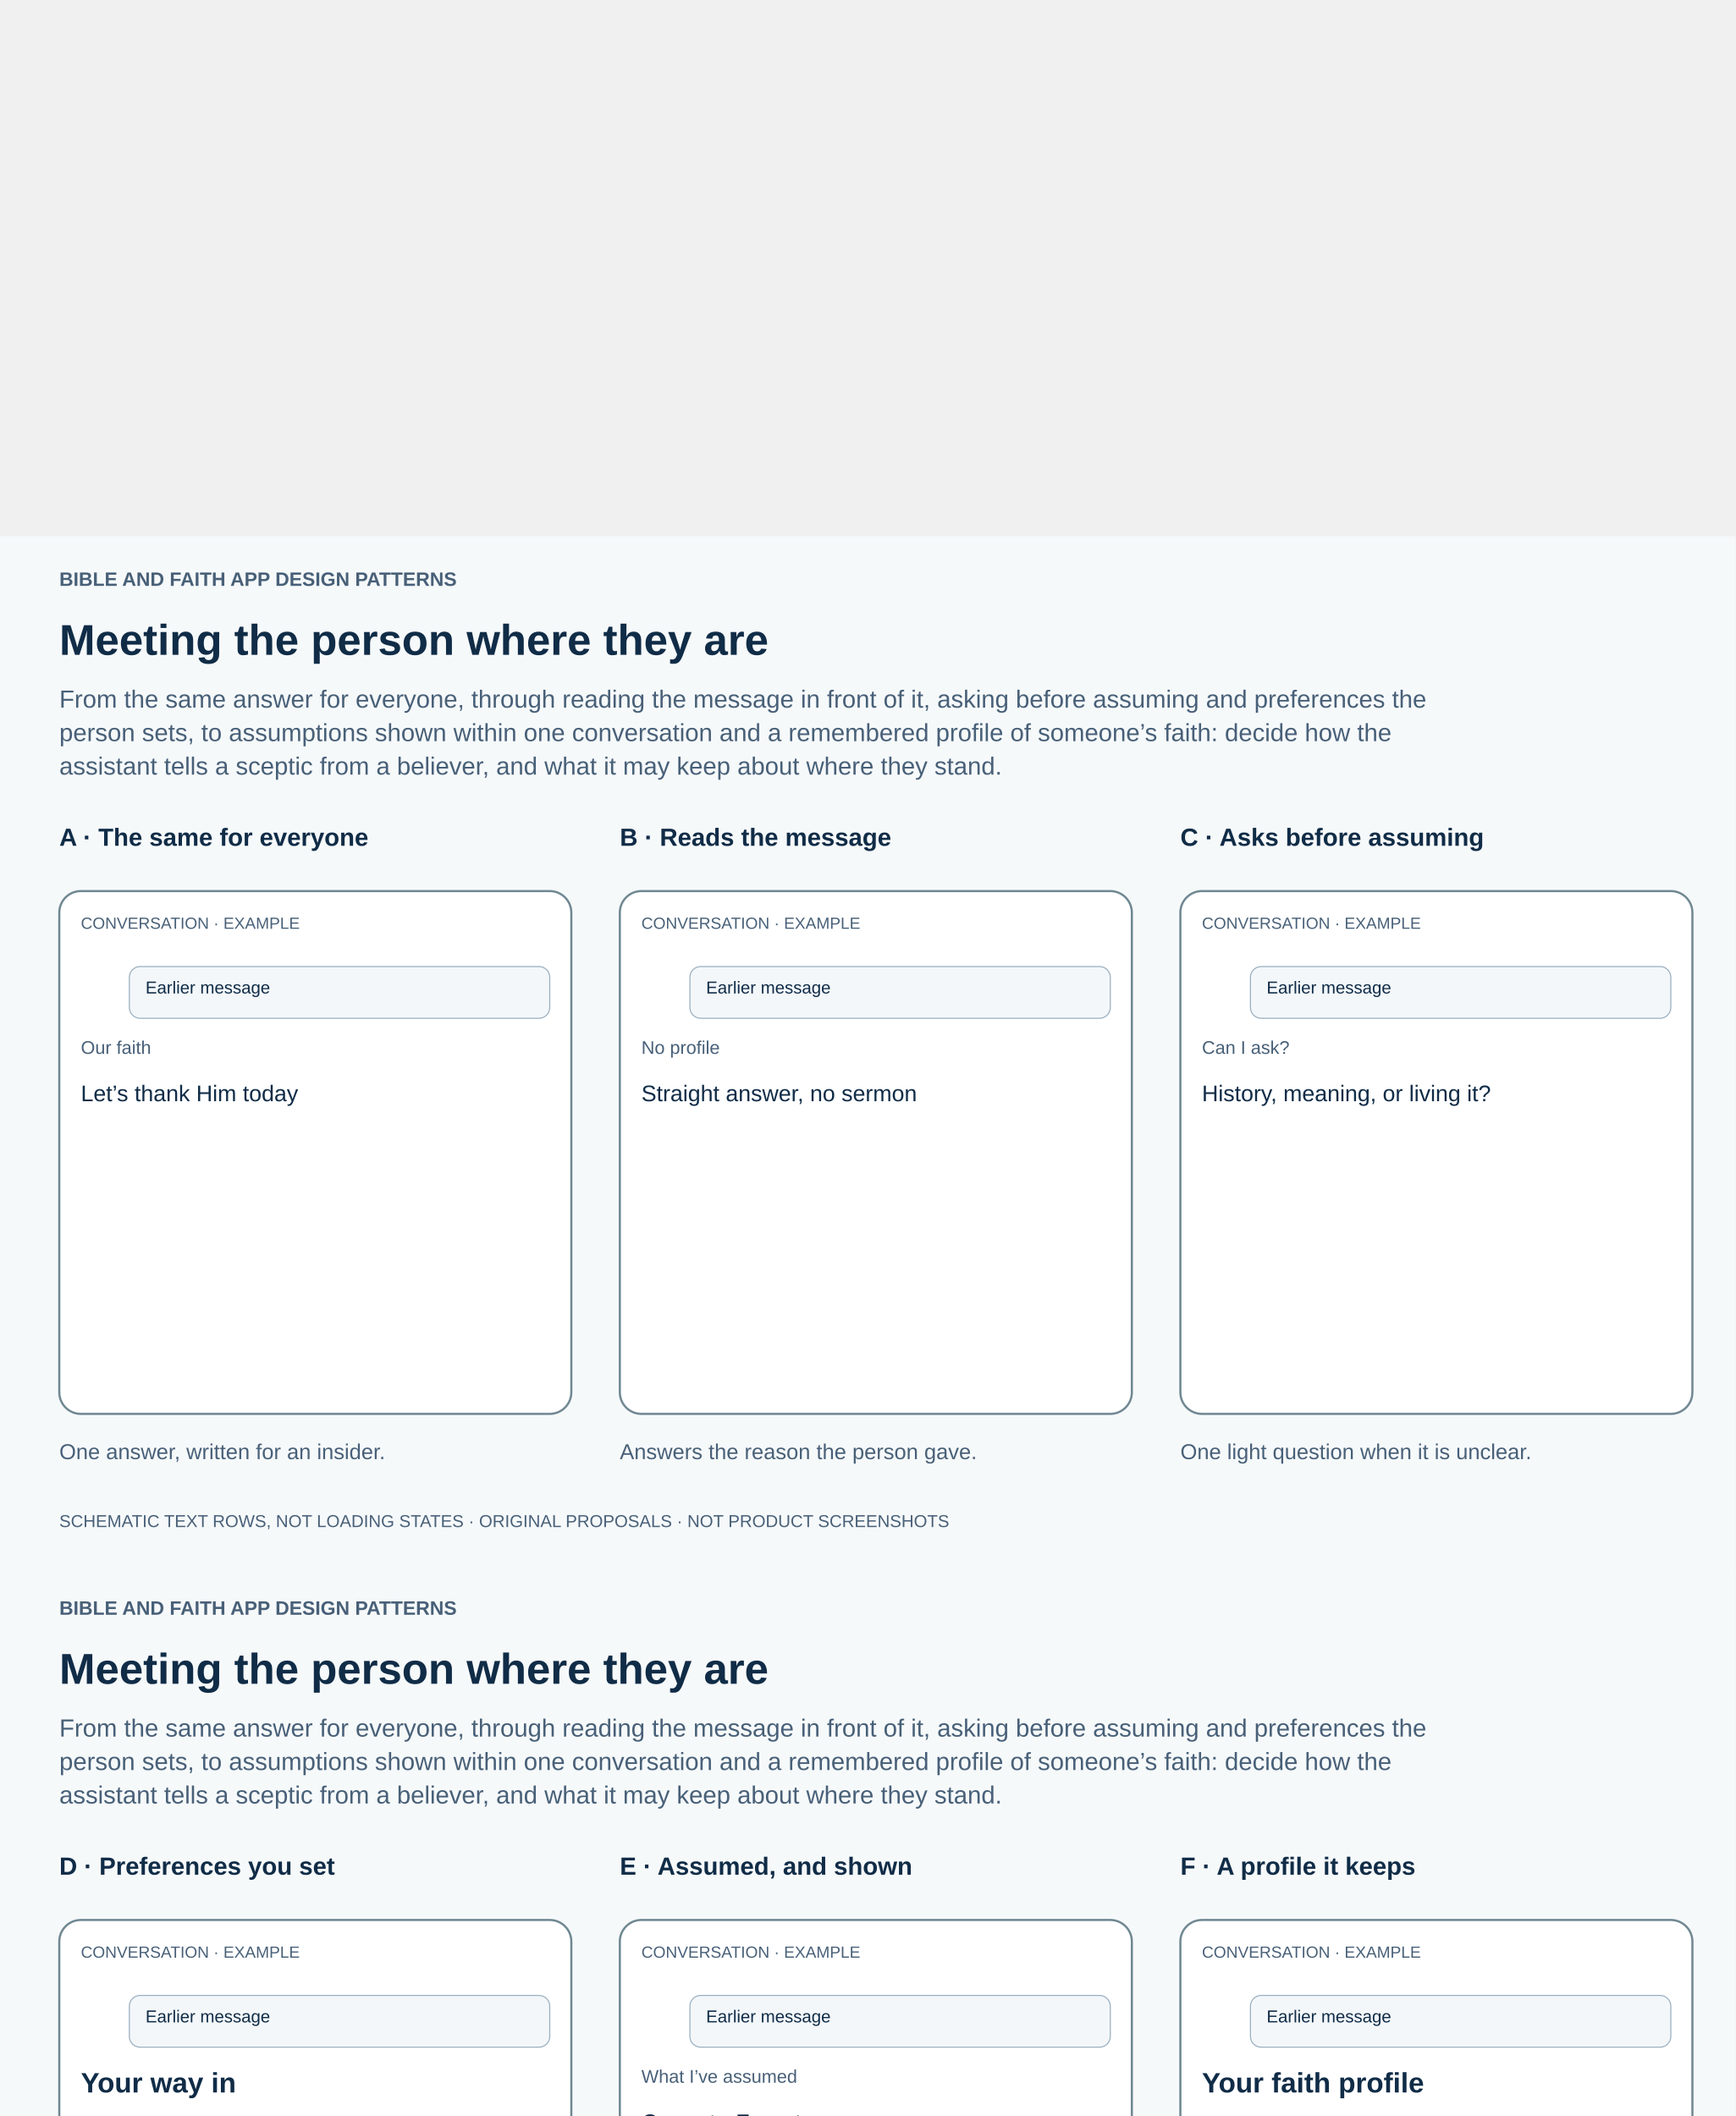
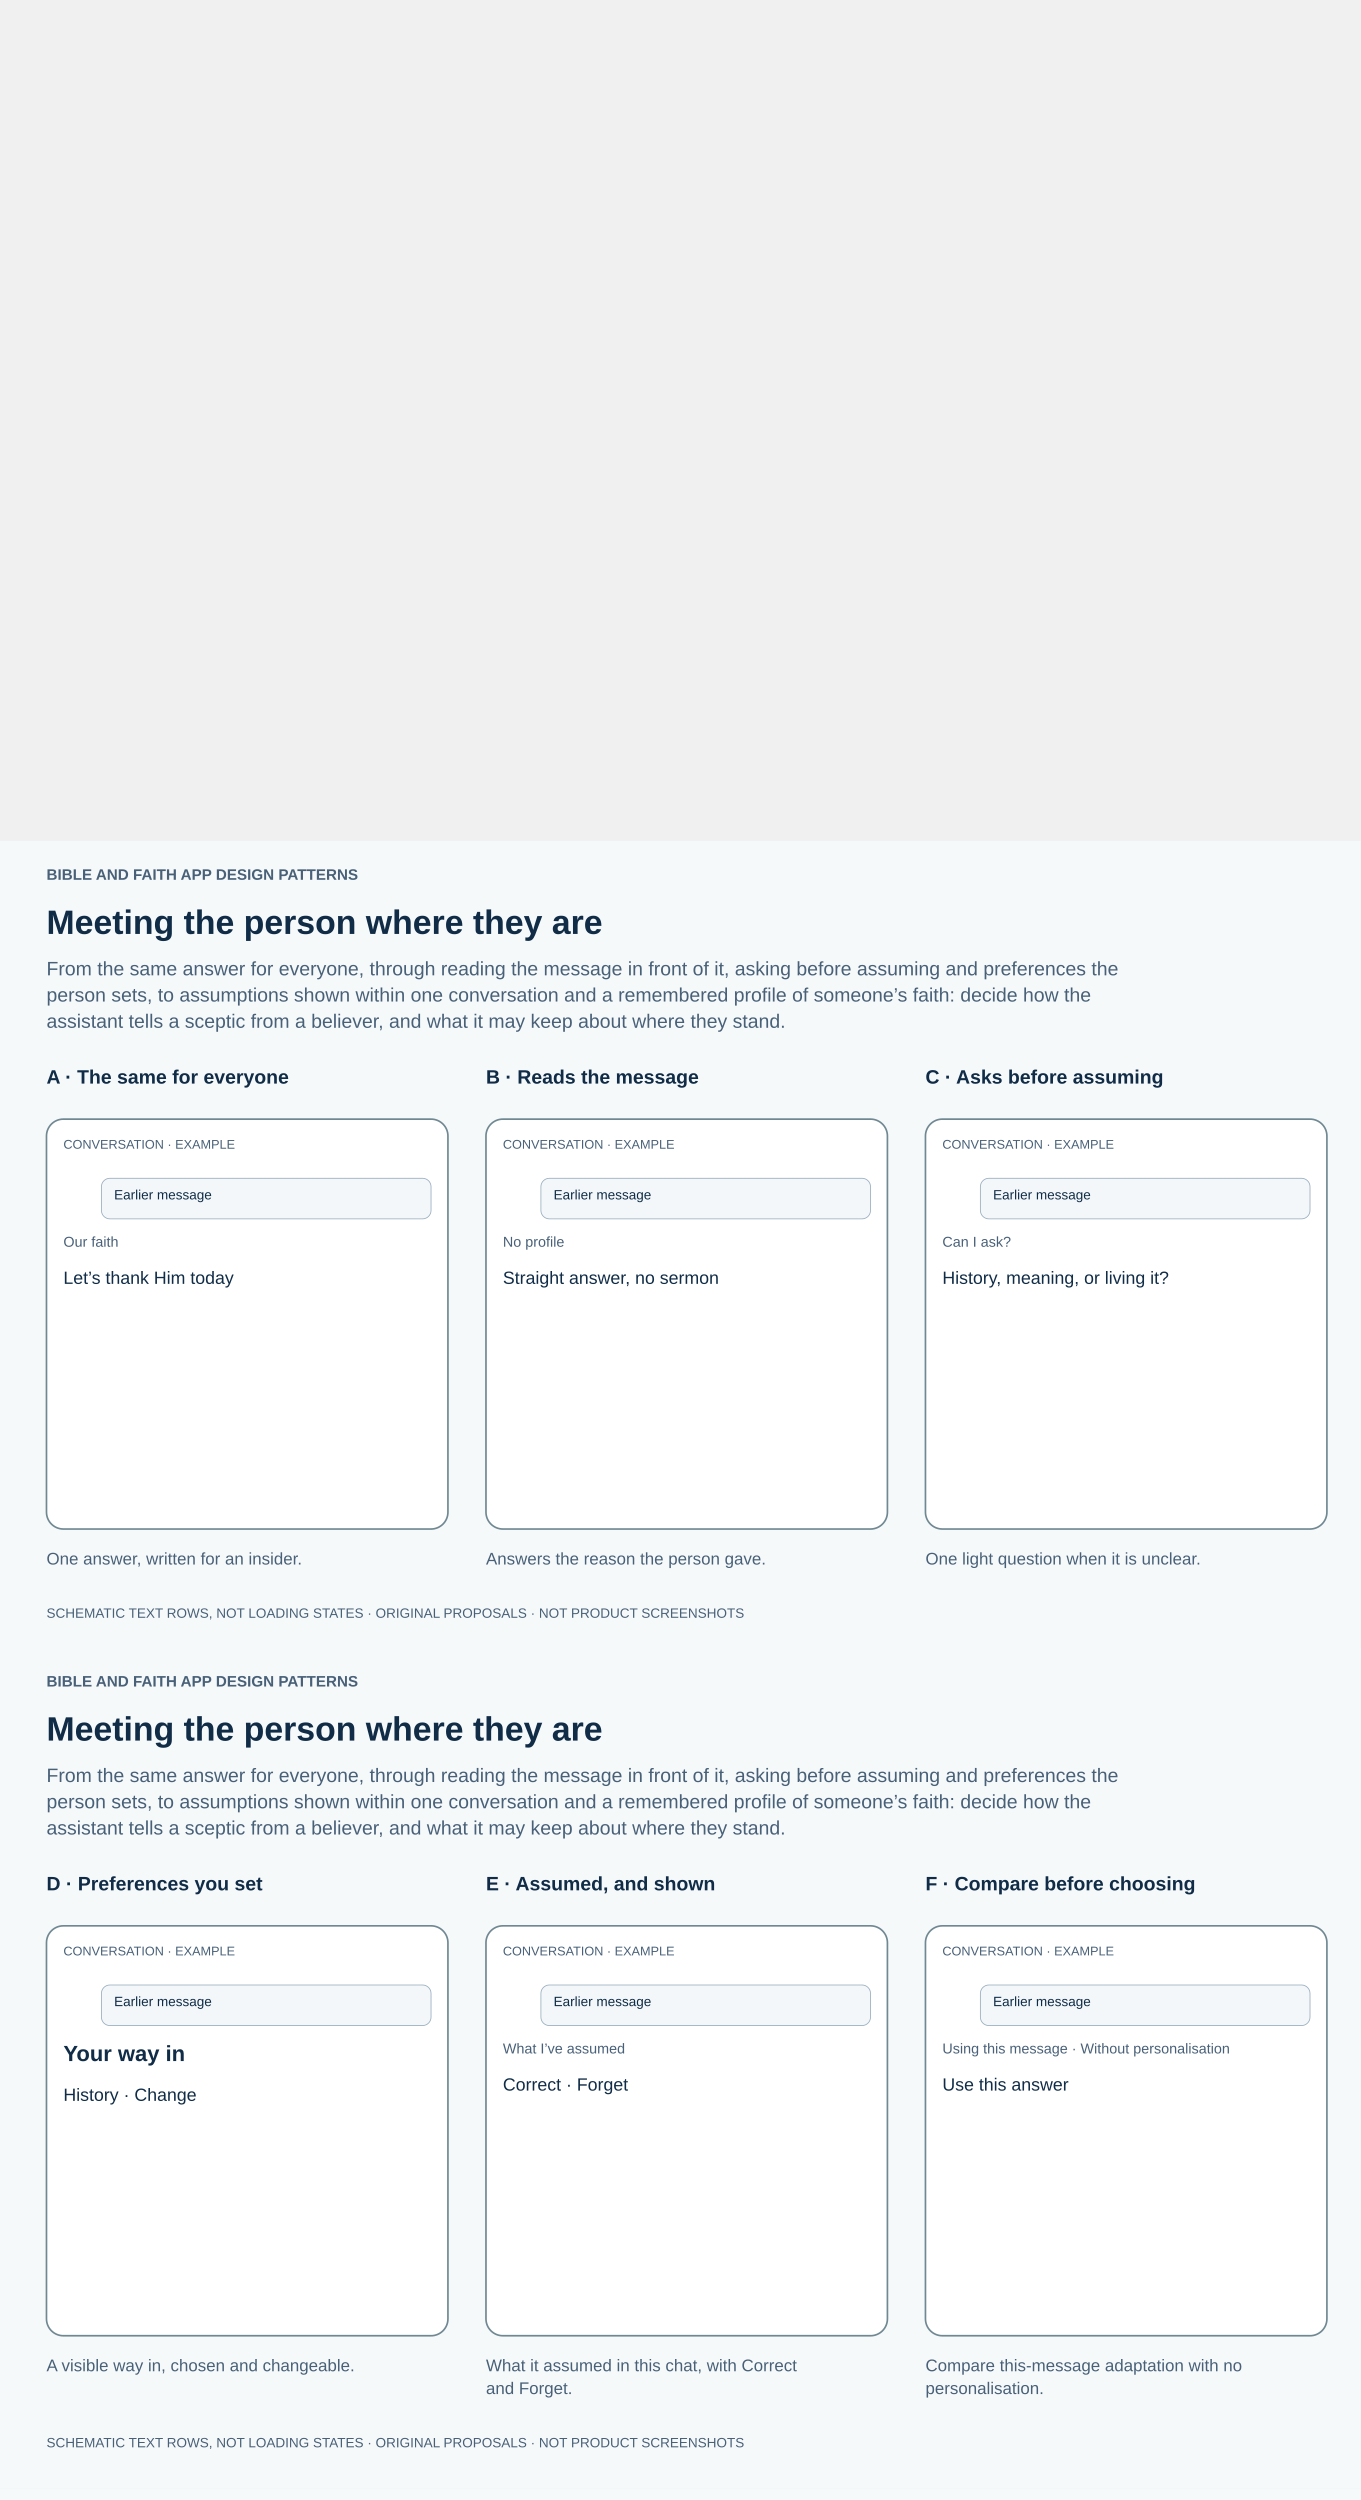
- <svg xmlns="http://www.w3.org/2000/svg" viewBox="0 0 1610 1963" role="img" aria-label="Meeting the person where they are" data-illustration-theme="light">
+ <svg xmlns="http://www.w3.org/2000/svg" viewBox="0 0 1610 2958" role="img" aria-label="Meeting the person where they are" data-illustration-theme="light">
  <svg y="0" viewBox="0 0 1610 968" role="img" aria-labelledby="title-0 desc-0">
    <rect width="1610" height="968" fill="#f6f9fa" />
    <g font-family="Arial, sans-serif">
      <text x="55" y="46" font-size="18" fill="#486078" font-weight="700">BIBLE AND FAITH APP DESIGN PATTERNS</text>
      <text x="55" y="110" font-size="40" fill="#102c47" font-weight="700">Meeting the person where they are</text>
      <text x="55" y="159.0" font-size="23" fill="#486078">From the same answer for everyone, through reading the message in front of it, asking before assuming and preferences the</text>
      <text x="55" y="190.05" font-size="23" fill="#486078">person sets, to assumptions shown within one conversation and a remembered profile of someone’s faith: decide how the</text>
      <text x="55" y="221.1" font-size="23" fill="#486078">assistant tells a sceptic from a believer, and what it may keep about where they stand.</text>
      <rect x="55" y="329.15" width="475" height="485.0" rx="20" fill="#ffffff" stroke="#708892" stroke-width="2" />
      <text x="55" y="287.15" font-size="23" fill="#102c47" font-weight="700">A · The same for everyone</text>
      <text x="75" y="364.15" font-size="15" fill="#486078">CONVERSATION · EXAMPLE</text>
      <rect x="120" y="399.15" width="390" height="48" rx="10" fill="#f3f7fa" stroke="#9aafbf" />
      <text x="135" y="424.15" font-size="16" fill="#102c47">Earlier message</text>
      <text x="75" y="480.15" font-size="17" fill="#486078">Our faith</text>
      <text x="75" y="524.1" font-size="21" fill="#102c47">Let’s thank Him today</text>
      <rect x="575" y="329.15" width="475" height="485.0" rx="20" fill="#ffffff" stroke="#708892" stroke-width="2" />
      <text x="575" y="287.15" font-size="23" fill="#102c47" font-weight="700">B · Reads the message</text>
      <text x="595" y="364.15" font-size="15" fill="#486078">CONVERSATION · EXAMPLE</text>
      <rect x="640" y="399.15" width="390" height="48" rx="10" fill="#f3f7fa" stroke="#9aafbf" />
      <text x="655" y="424.15" font-size="16" fill="#102c47">Earlier message</text>
      <text x="595" y="480.15" font-size="17" fill="#486078">No profile</text>
      <text x="595" y="524.1" font-size="21" fill="#102c47">Straight answer, no sermon</text>
      <rect x="1095" y="329.15" width="475" height="485.0" rx="20" fill="#ffffff" stroke="#708892" stroke-width="2" />
      <text x="1095" y="287.15" font-size="23" fill="#102c47" font-weight="700">C · Asks before assuming</text>
      <text x="1115" y="364.15" font-size="15" fill="#486078">CONVERSATION · EXAMPLE</text>
      <rect x="1160" y="399.15" width="390" height="48" rx="10" fill="#f3f7fa" stroke="#9aafbf" />
      <text x="1175" y="424.15" font-size="16" fill="#102c47">Earlier message</text>
      <text x="1115" y="480.15" font-size="17" fill="#486078">Can I ask?</text>
      <text x="1115" y="524.1" font-size="21" fill="#102c47">History, meaning, or living it?</text>
      <text x="55" y="856.15" font-size="20" fill="#486078">One answer, written for an insider.</text>
      <text x="575" y="856.15" font-size="20" fill="#486078">Answers the reason the person gave.</text>
      <text x="1095" y="856.15" font-size="20" fill="#486078">One light question when it is unclear.</text>
      <text x="55" y="919.15" font-size="16" fill="#486078">SCHEMATIC TEXT ROWS, NOT LOADING STATES · ORIGINAL PROPOSALS · NOT PRODUCT SCREENSHOTS</text>
    </g>
  </svg>
  <svg y="968" viewBox="0 0 1610 995" role="img" aria-labelledby="title-3 desc-3">
    <rect width="1610" height="995" fill="#f6f9fa" />
    <g font-family="Arial, sans-serif">
      <text x="55" y="46" font-size="18" fill="#486078" font-weight="700">BIBLE AND FAITH APP DESIGN PATTERNS</text>
      <text x="55" y="110" font-size="40" fill="#102c47" font-weight="700">Meeting the person where they are</text>
      <text x="55" y="159.0" font-size="23" fill="#486078">From the same answer for everyone, through reading the message in front of it, asking before assuming and preferences the</text>
      <text x="55" y="190.05" font-size="23" fill="#486078">person sets, to assumptions shown within one conversation and a remembered profile of someone’s faith: decide how the</text>
      <text x="55" y="221.1" font-size="23" fill="#486078">assistant tells a sceptic from a believer, and what it may keep about where they stand.</text>
      <rect x="55" y="329.15" width="475" height="485.0" rx="20" fill="#ffffff" stroke="#708892" stroke-width="2" />
      <text x="55" y="287.15" font-size="23" fill="#102c47" font-weight="700">D · Preferences you set</text>
      <text x="75" y="364.15" font-size="15" fill="#486078">CONVERSATION · EXAMPLE</text>
      <rect x="120" y="399.15" width="390" height="48" rx="10" fill="#f3f7fa" stroke="#9aafbf" />
      <text x="135" y="424.15" font-size="16" fill="#102c47">Earlier message</text>
      <text x="75" y="489.15" font-size="26" fill="#102c47" font-weight="700">Your way in</text>
      <text x="75" y="536.25" font-size="21" fill="#102c47">History · Change</text>
      <rect x="575" y="329.15" width="475" height="485.0" rx="20" fill="#ffffff" stroke="#708892" stroke-width="2" />
      <text x="575" y="287.15" font-size="23" fill="#102c47" font-weight="700">E · Assumed, and shown</text>
      <text x="595" y="364.15" font-size="15" fill="#486078">CONVERSATION · EXAMPLE</text>
      <rect x="640" y="399.15" width="390" height="48" rx="10" fill="#f3f7fa" stroke="#9aafbf" />
      <text x="655" y="424.15" font-size="16" fill="#102c47">Earlier message</text>
      <text x="595" y="480.15" font-size="17" fill="#486078">What I’ve assumed</text>
      <text x="595" y="524.1" font-size="21" fill="#102c47">Correct · Forget</text>
      <rect x="1095" y="329.15" width="475" height="485.0" rx="20" fill="#ffffff" stroke="#708892" stroke-width="2" />
-       <text x="1095" y="287.15" font-size="23" fill="#102c47" font-weight="700">F · A profile it keeps</text>
+       <text x="1095" y="287.15" font-size="23" fill="#102c47" font-weight="700">F · Compare before choosing</text>
      <text x="1115" y="364.15" font-size="15" fill="#486078">CONVERSATION · EXAMPLE</text>
      <rect x="1160" y="399.15" width="390" height="48" rx="10" fill="#f3f7fa" stroke="#9aafbf" />
      <text x="1175" y="424.15" font-size="16" fill="#102c47">Earlier message</text>
-       <text x="1115" y="489.15" font-size="26" fill="#102c47" font-weight="700">Your faith profile</text>
-       <text x="1115" y="536.25" font-size="21" fill="#102c47">Stage: seeker</text>
+       <text x="1115" y="480.15" font-size="17" fill="#486078">Using this message · Without personalisation</text>
+       <text x="1115" y="524.1" font-size="21" fill="#102c47">Use this answer</text>
      <text x="55" y="856.15" font-size="20" fill="#486078">A visible way in, chosen and changeable.</text>
      <text x="575" y="856.15" font-size="20" fill="#486078">What it assumed in this chat, with Correct</text>
      <text x="575" y="883.15" font-size="20" fill="#486078">and Forget.</text>
-       <text x="1095" y="856.15" font-size="20" fill="#486078">Faith stage and tradition inferred and</text>
-       <text x="1095" y="883.15" font-size="20" fill="#486078">remembered.</text>
+       <text x="1095" y="856.15" font-size="20" fill="#486078">Compare this-message adaptation with no</text>
+       <text x="1095" y="883.15" font-size="20" fill="#486078">personalisation.</text>
+       <text x="55" y="946.15" font-size="16" fill="#486078">SCHEMATIC TEXT ROWS, NOT LOADING STATES · ORIGINAL PROPOSALS · NOT PRODUCT SCREENSHOTS</text>
+     </g>
+   </svg>
+   <svg y="1963" viewBox="0 0 1610 995" role="img" aria-labelledby="title-6 desc-6">
+     <rect width="1610" height="995" fill="#f6f9fa" />
+     <g font-family="Arial, sans-serif">
+       <text x="55" y="46" font-size="18" fill="#486078" font-weight="700">BIBLE AND FAITH APP DESIGN PATTERNS</text>
+       <text x="55" y="110" font-size="40" fill="#102c47" font-weight="700">Meeting the person where they are</text>
+       <text x="55" y="159.0" font-size="23" fill="#486078">From the same answer for everyone, through reading the message in front of it, asking before assuming and preferences the</text>
+       <text x="55" y="190.05" font-size="23" fill="#486078">person sets, to assumptions shown within one conversation and a remembered profile of someone’s faith: decide how the</text>
+       <text x="55" y="221.1" font-size="23" fill="#486078">assistant tells a sceptic from a believer, and what it may keep about where they stand.</text>
+       <rect x="55" y="329.15" width="475" height="485.0" rx="20" fill="#ffffff" stroke="#708892" stroke-width="2" />
+       <text x="55" y="287.15" font-size="23" fill="#102c47" font-weight="700">G · A profile it keeps</text>
+       <text x="75" y="364.15" font-size="15" fill="#486078">CONVERSATION · EXAMPLE</text>
+       <rect x="120" y="399.15" width="390" height="48" rx="10" fill="#f3f7fa" stroke="#9aafbf" />
+       <text x="135" y="424.15" font-size="16" fill="#102c47">Earlier message</text>
+       <text x="75" y="489.15" font-size="26" fill="#102c47" font-weight="700">Your faith profile</text>
+       <text x="75" y="536.25" font-size="21" fill="#102c47">Stage: seeker</text>
+       <text x="55" y="856.15" font-size="20" fill="#486078">Faith stage and tradition inferred and</text>
+       <text x="55" y="883.15" font-size="20" fill="#486078">remembered.</text>
      <text x="55" y="946.15" font-size="16" fill="#486078">SCHEMATIC TEXT ROWS, NOT LOADING STATES · ORIGINAL PROPOSALS · NOT PRODUCT SCREENSHOTS</text>
    </g>
  </svg>
</svg>
